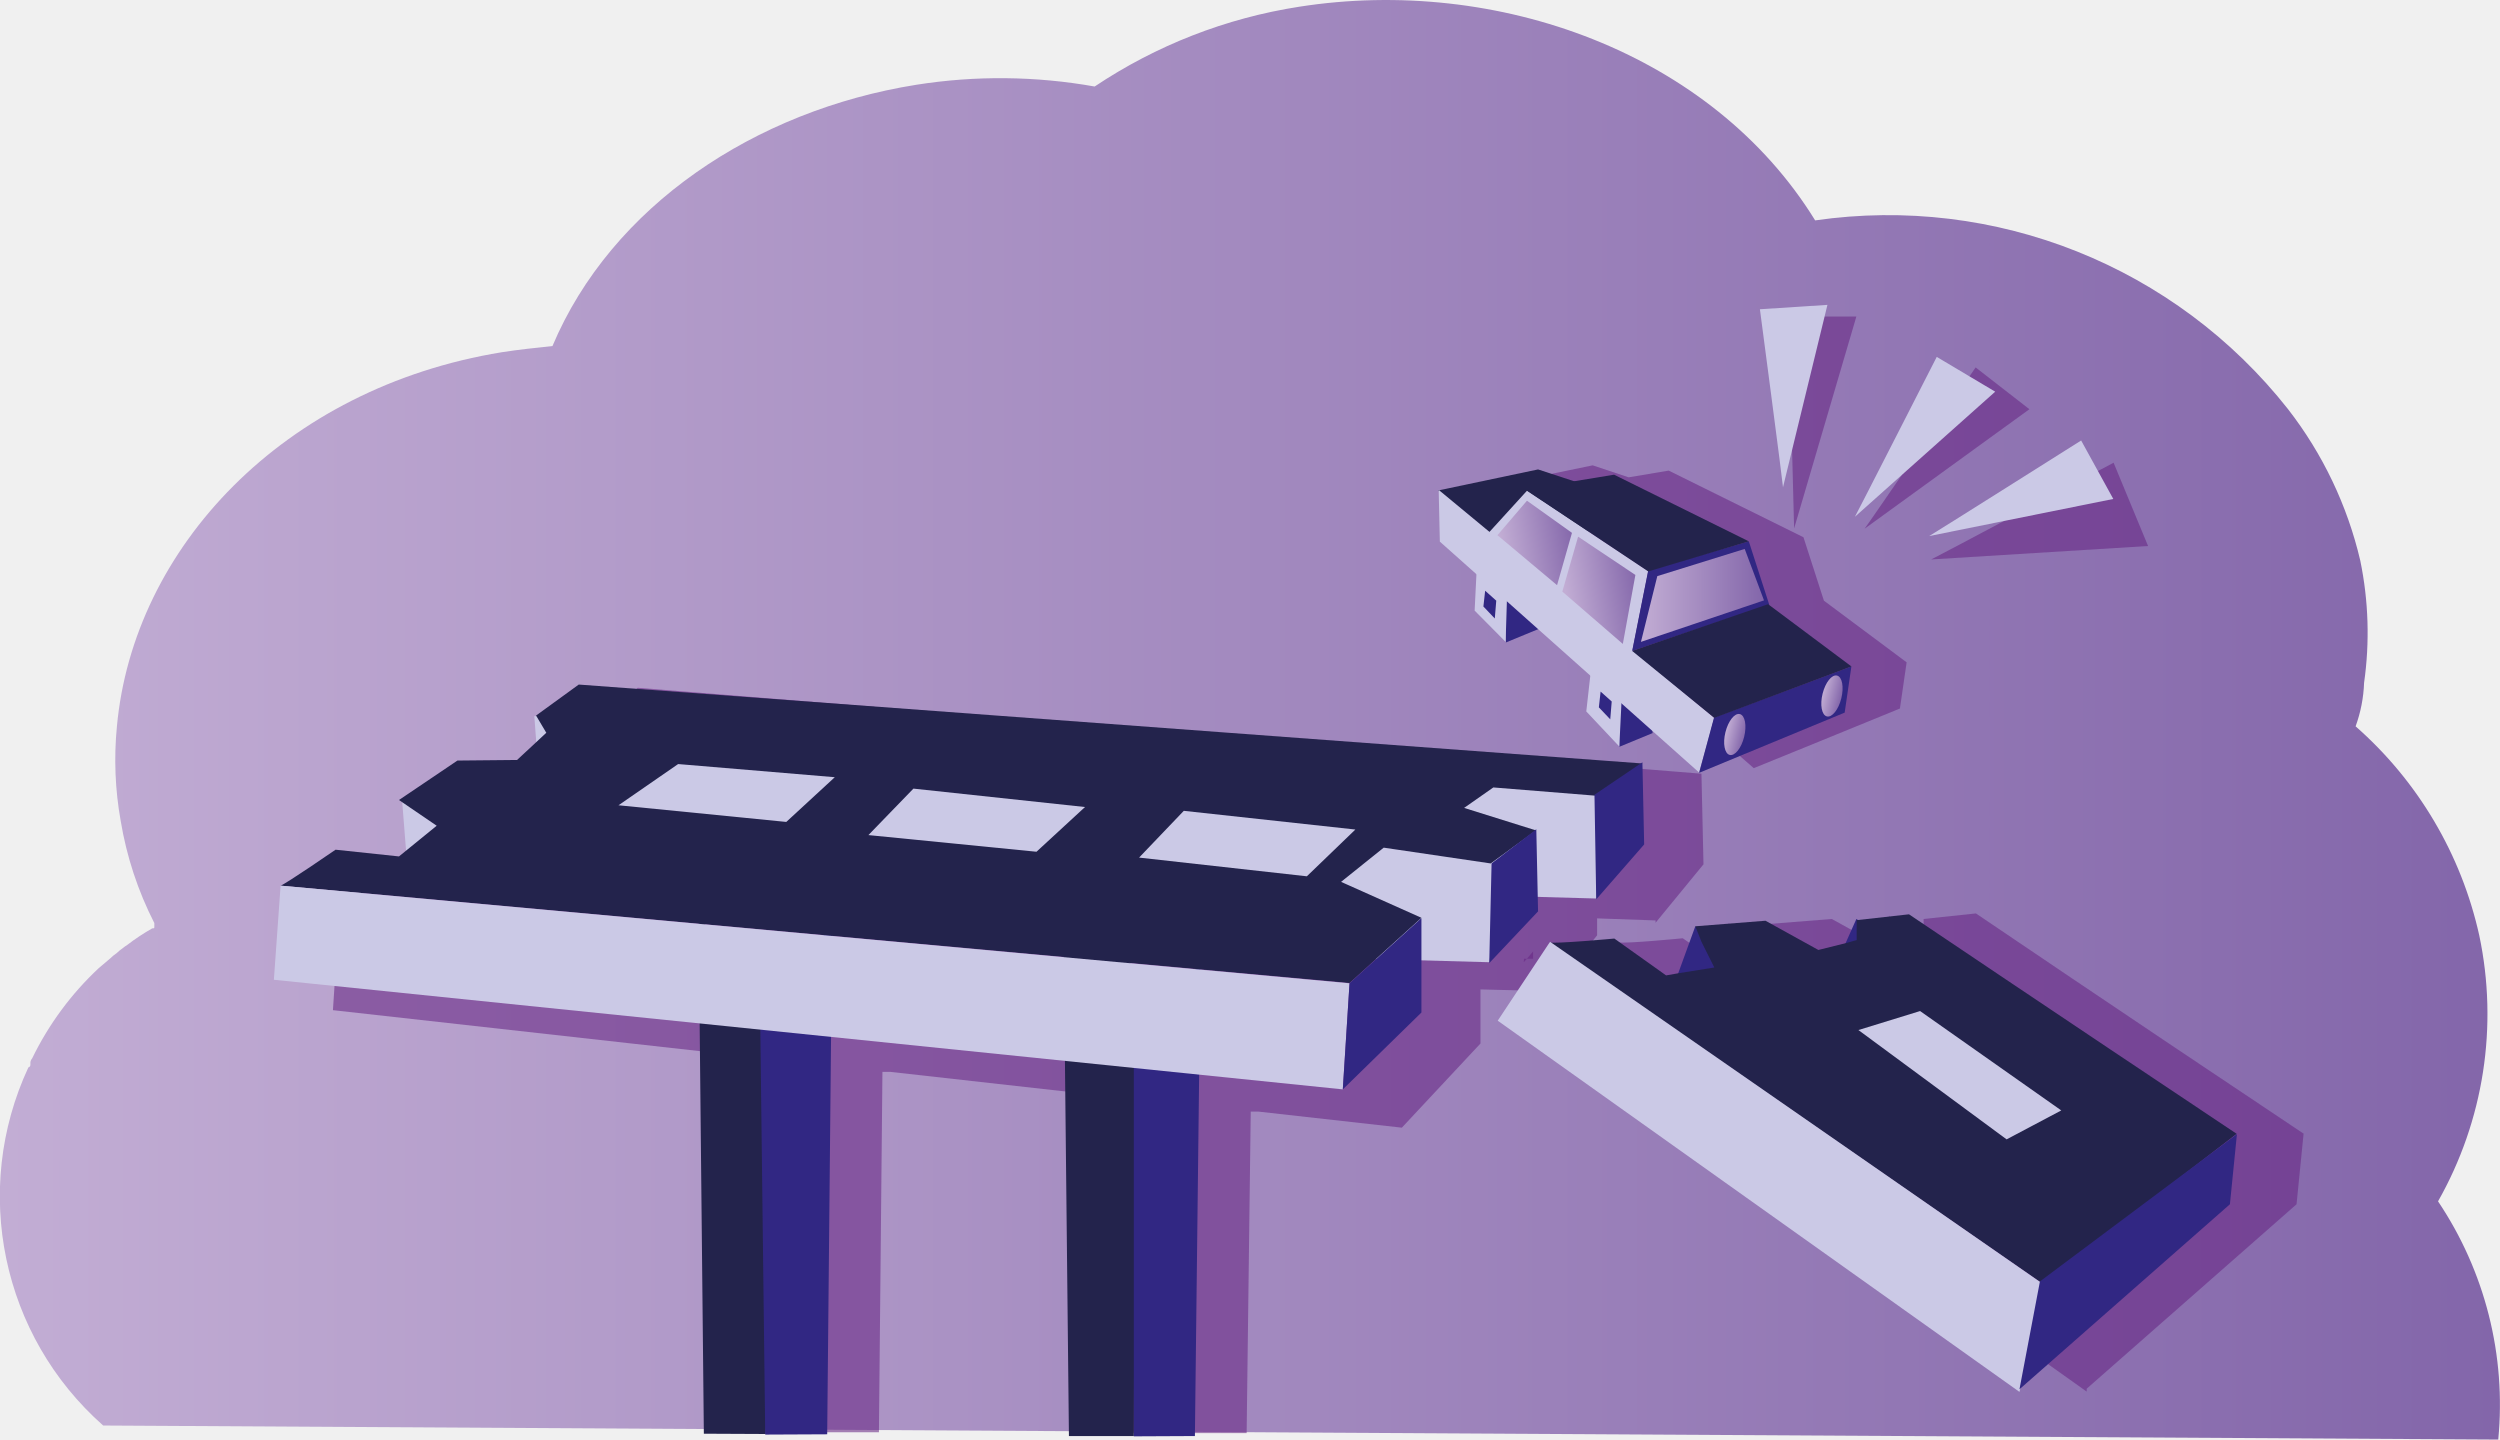
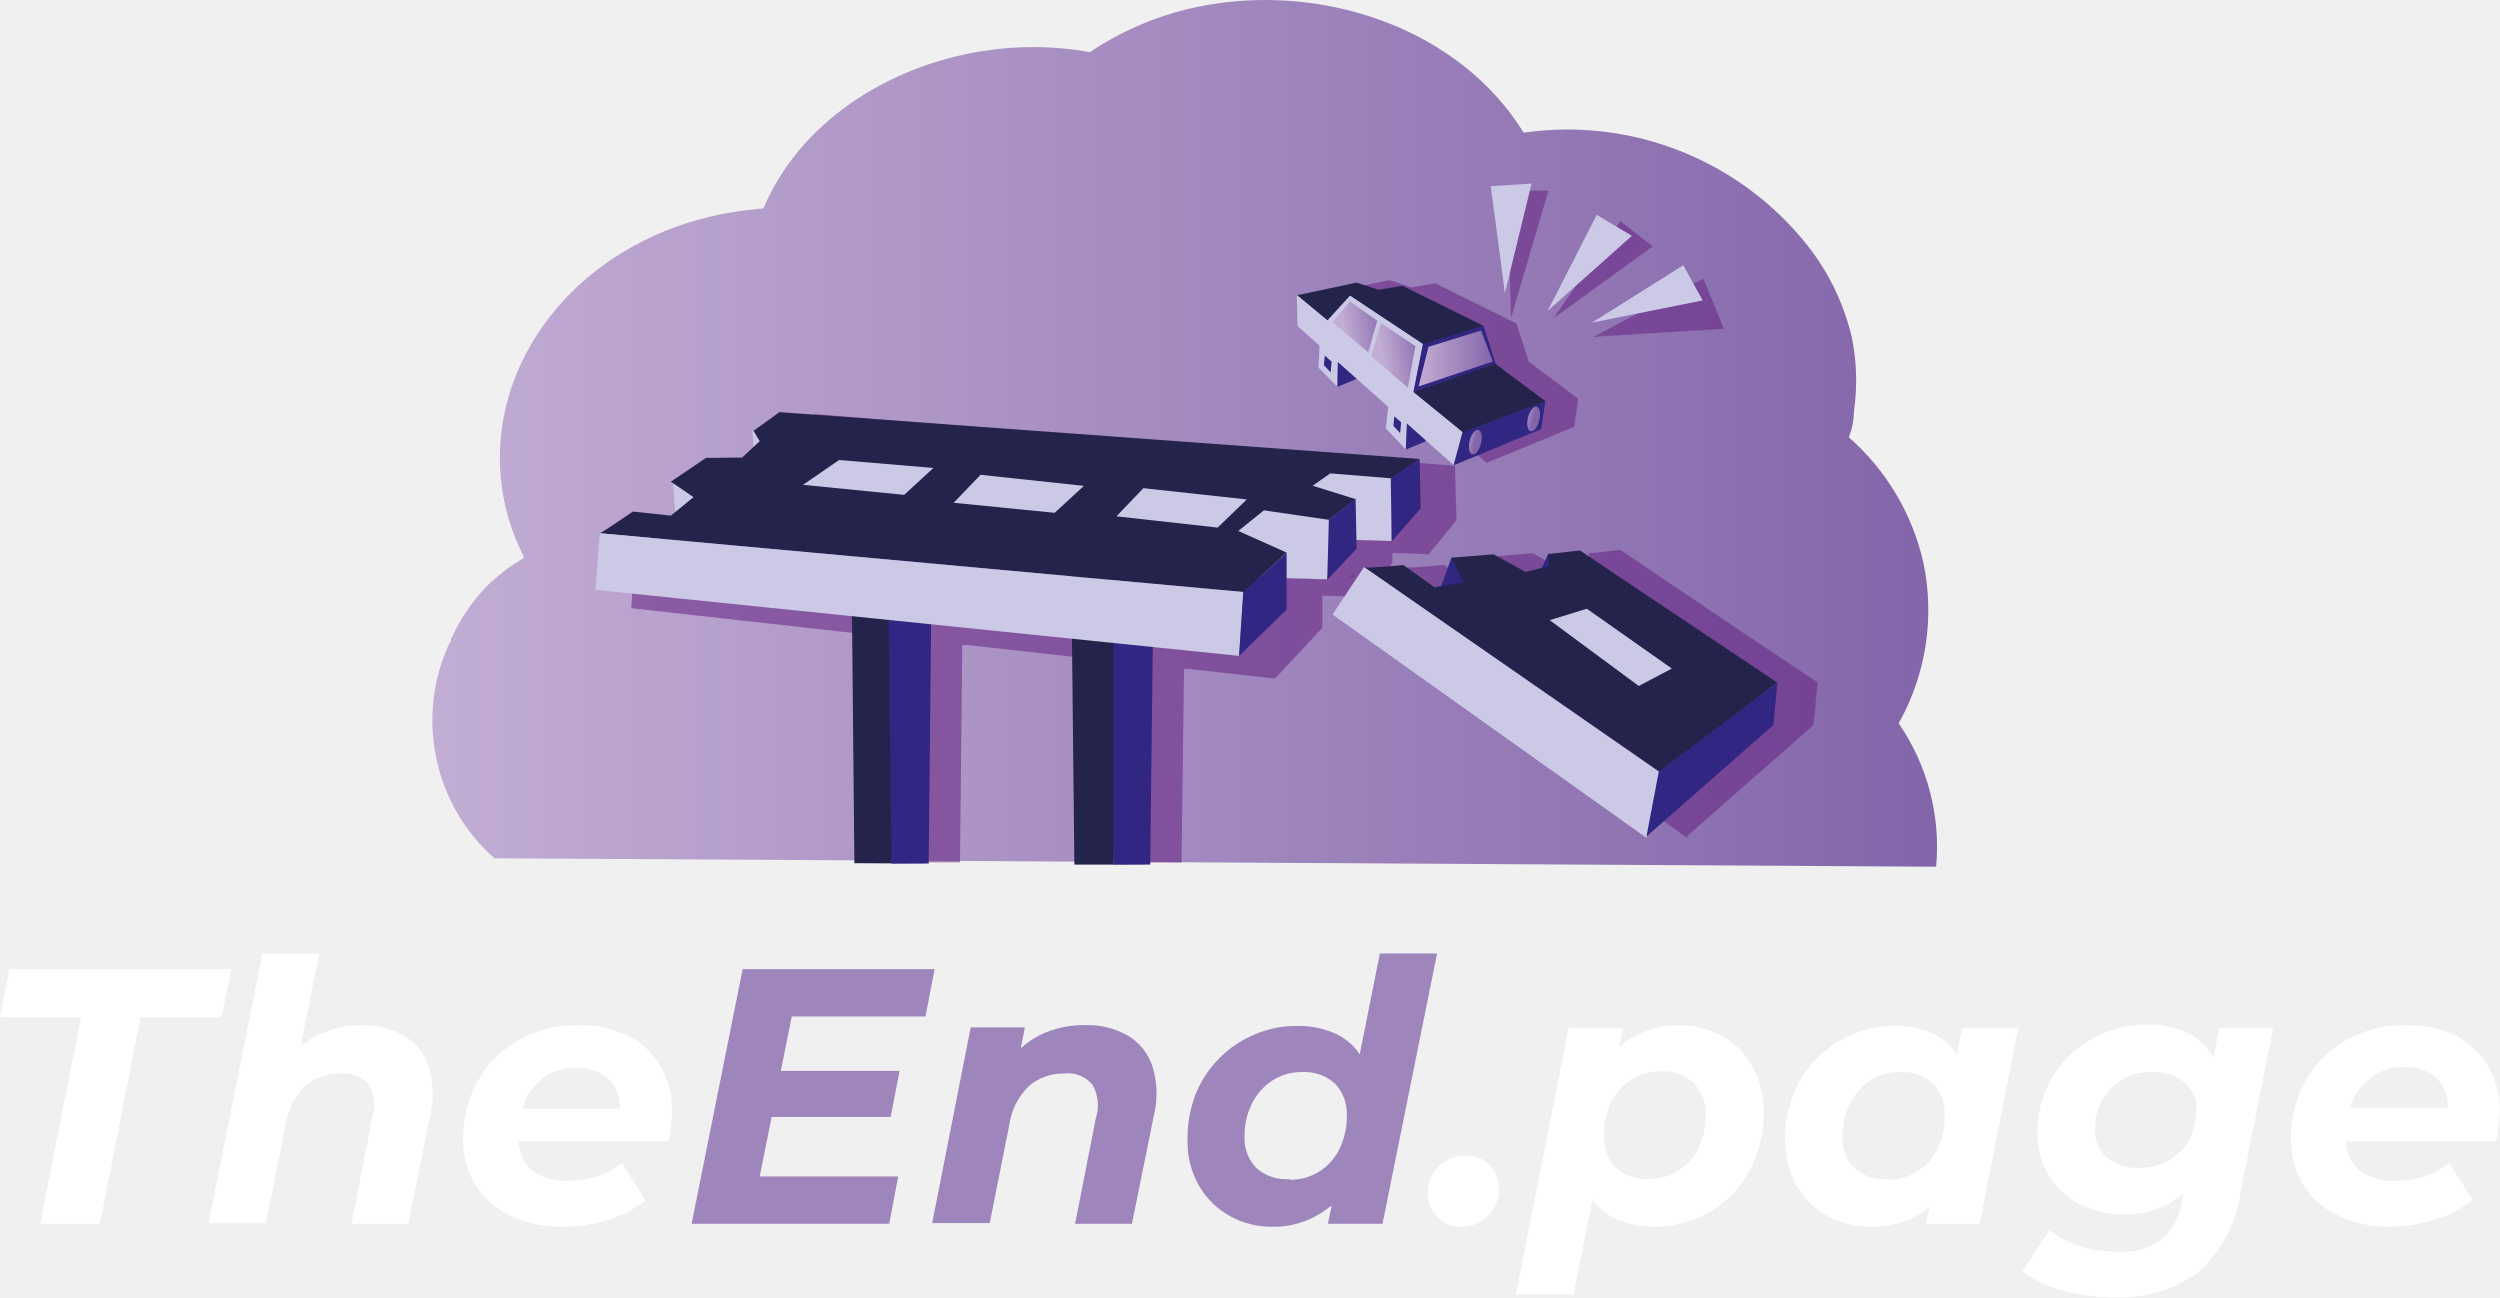
- <svg xmlns="http://www.w3.org/2000/svg" xmlns:xlink="http://www.w3.org/1999/xlink" viewBox="0 0 85.53 49.25">
+ <svg xmlns="http://www.w3.org/2000/svg" xmlns:xlink="http://www.w3.org/1999/xlink" viewBox="0 0 142.06 73.72">
  <defs>
-     <style>.cls-1{fill:#fff;stroke:#1d1d1b;stroke-miterlimit:10;stroke-width:0.5px;}.cls-2{fill:url(#Dégradé_sans_nom_7);}.cls-3{fill:url(#Dégradé_sans_nom_7-2);}.cls-4{fill:#662483;opacity:0.56;}.cls-5{fill:#be1622;}.cls-6{fill:#cbc9e6;}.cls-7{fill:#312783;}.cls-8{fill:#23234c;}.cls-9{fill:url(#Dégradé_sans_nom_7-3);}.cls-10{fill:url(#Dégradé_sans_nom_7-4);}.cls-11{fill:url(#Dégradé_sans_nom_7-5);}.cls-12{fill:url(#Dégradé_sans_nom_7-6);}.cls-13{fill:url(#Dégradé_sans_nom_7-7);}</style>
-     <linearGradient id="Dégradé_sans_nom_7" y1="24.63" x2="85.53" y2="24.63" gradientUnits="userSpaceOnUse">
+     <style>.cls-1,.cls-3{fill:#fff;}.cls-2{fill:#9e86bd;}.cls-3{stroke:#1d1d1b;stroke-miterlimit:10;stroke-width:0.5px;}.cls-4{fill:url(#Dégradé_sans_nom_7);}.cls-5{fill:url(#Dégradé_sans_nom_7-2);}.cls-6{fill:#662483;opacity:0.56;}.cls-7{fill:#be1622;}.cls-8{fill:#cbc9e6;}.cls-9{fill:#312783;}.cls-10{fill:#23234c;}.cls-11{fill:url(#Dégradé_sans_nom_7-3);}.cls-12{fill:url(#Dégradé_sans_nom_7-4);}.cls-13{fill:url(#Dégradé_sans_nom_7-5);}.cls-14{fill:url(#Dégradé_sans_nom_7-6);}.cls-15{fill:url(#Dégradé_sans_nom_7-7);}</style>
+     <linearGradient id="Dégradé_sans_nom_7" x1="25.8" y1="24.63" x2="111.33" y2="24.63" gradientUnits="userSpaceOnUse">
      <stop offset="0" stop-color="#c2add4" />
      <stop offset="1" stop-color="#8366aa" />
    </linearGradient>
-     <linearGradient id="Dégradé_sans_nom_7-2" x1="58.87" y1="25.1" x2="60.22" y2="25.1" xlink:href="#Dégradé_sans_nom_7" />
-     <linearGradient id="Dégradé_sans_nom_7-3" x1="56.14" y1="20.37" x2="60.35" y2="20.37" xlink:href="#Dégradé_sans_nom_7" />
-     <linearGradient id="Dégradé_sans_nom_7-4" x1="-4.36" y1="29.64" x2="-0.92" y2="29.64" gradientTransform="matrix(0.74, -0.12, 0.11, 0.67, 53.54, -0.01)" xlink:href="#Dégradé_sans_nom_7" />
-     <linearGradient id="Dégradé_sans_nom_7-5" x1="-6.89" y1="26.83" x2="-3.49" y2="26.83" gradientTransform="matrix(0.74, -0.12, 0.11, 0.67, 53.54, -0.01)" xlink:href="#Dégradé_sans_nom_7" />
-     <linearGradient id="Dégradé_sans_nom_7-6" x1="-3.25" y1="58.75" x2="-2.02" y2="58.75" gradientTransform="matrix(0, 0.54, -0.97, 0, 116.12, 26.55)" xlink:href="#Dégradé_sans_nom_7" />
-     <linearGradient id="Dégradé_sans_nom_7-7" x1="2.1" y1="56.6" x2="3.33" y2="56.6" gradientTransform="matrix(0, 0.54, -0.97, 0, 117.35, 22.34)" xlink:href="#Dégradé_sans_nom_7" />
+     <linearGradient id="Dégradé_sans_nom_7-2" x1="83.35" y1="25.1" x2="84.7" y2="25.1" xlink:href="#Dégradé_sans_nom_7" />
+     <linearGradient id="Dégradé_sans_nom_7-3" x1="80.61" y1="20.37" x2="84.83" y2="20.37" xlink:href="#Dégradé_sans_nom_7" />
+     <linearGradient id="Dégradé_sans_nom_7-4" x1="40.26" y1="105.24" x2="43.7" y2="105.24" gradientTransform="matrix(0.74, -0.12, 0.11, 0.67, 37.14, -45.58)" xlink:href="#Dégradé_sans_nom_7" />
+     <linearGradient id="Dégradé_sans_nom_7-5" x1="37.73" y1="102.42" x2="41.13" y2="102.42" gradientTransform="matrix(0.74, -0.12, 0.11, 0.67, 37.14, -45.58)" xlink:href="#Dégradé_sans_nom_7" />
+     <linearGradient id="Dégradé_sans_nom_7-6" x1="167.18" y1="28.21" x2="168.41" y2="28.21" gradientTransform="matrix(0, 0.54, -0.97, 0, 112.4, -65.83)" xlink:href="#Dégradé_sans_nom_7" />
+     <linearGradient id="Dégradé_sans_nom_7-7" x1="172.53" y1="26.06" x2="173.76" y2="26.06" gradientTransform="matrix(0, 0.54, -0.97, 0, 113.64, -70.04)" xlink:href="#Dégradé_sans_nom_7" />
  </defs>
  <g id="Calque_2" data-name="Calque 2">
+     <g id="Calque_1-2" data-name="Calque 1">
+       <path class="cls-1" d="M3.6,69.54,5.93,57.8H1.32l.54-2.73H14.47l-.56,2.73H9.3L7,69.54Z" transform="translate(-1.32)" />
+       <path class="cls-1" d="M21.87,58.25a4.68,4.68,0,0,1,2.39.59,3.15,3.15,0,0,1,1.41,1.73,5.21,5.21,0,0,1,.09,2.81l-1.24,6.16H21.29l1.18-6a2.37,2.37,0,0,0-.18-1.88A1.78,1.78,0,0,0,20.67,61a3,3,0,0,0-2,.71,3.81,3.81,0,0,0-1.12,2.17l-1.12,5.62H13.17L16.23,54.2h3.22L18,61.54l-.65-.91a5.12,5.12,0,0,1,2-1.8A5.79,5.79,0,0,1,21.87,58.25Z" transform="translate(-1.32)" />
+       <path class="cls-1" d="M33.34,69.71a6.68,6.68,0,0,1-3-.63,4.68,4.68,0,0,1-2-1.73,4.83,4.83,0,0,1-.7-2.63,6.49,6.49,0,0,1,.84-3.31,6.1,6.1,0,0,1,2.31-2.31,6.78,6.78,0,0,1,3.4-.85,6.17,6.17,0,0,1,2.82.61,4.42,4.42,0,0,1,1.84,1.71,4.9,4.9,0,0,1,.66,2.58,6.38,6.38,0,0,1-.07.87c0,.29-.09.57-.14.83h-9.2L30.47,63h7.34l-1.34.57a2.57,2.57,0,0,0-.1-1.56,2,2,0,0,0-.87-1,2.88,2.88,0,0,0-1.43-.34,3.07,3.07,0,0,0-1.79.51,3.22,3.22,0,0,0-1.12,1.39,5.21,5.21,0,0,0-.38,2,2.41,2.41,0,0,0,.71,1.89,3.24,3.24,0,0,0,2.18.63,5,5,0,0,0,1.64-.27,4,4,0,0,0,1.34-.74L38,68.22a6.5,6.5,0,0,1-2.19,1.12A8.59,8.59,0,0,1,33.34,69.71Z" transform="translate(-1.32)" />
+       <path class="cls-2" d="M44.49,66.85h7.87l-.51,2.69H40.62l2.9-14.47H54.43l-.52,2.69h-7.6Zm.95-6h7l-.51,2.62h-7Z" transform="translate(-1.32)" />
+       <path class="cls-2" d="M63,58.25a4.67,4.67,0,0,1,2.4.59,3.18,3.18,0,0,1,1.4,1.73,5.21,5.21,0,0,1,.09,2.81l-1.25,6.16H62.41l1.18-6a2.37,2.37,0,0,0-.18-1.88A1.78,1.78,0,0,0,61.79,61a3,3,0,0,0-2,.71,3.8,3.8,0,0,0-1.11,2.17l-1.12,5.62H54.29l2.19-11.12h3.08l-.62,3.14-.48-.93a5.05,5.05,0,0,1,2-1.8A5.76,5.76,0,0,1,63,58.25Z" transform="translate(-1.32)" />
+       <path class="cls-2" d="M73.59,69.71a4.91,4.91,0,0,1-2.35-.59,4.61,4.61,0,0,1-1.77-1.71,5,5,0,0,1-.67-2.67,7,7,0,0,1,.47-2.6,6.2,6.2,0,0,1,1.33-2,6,6,0,0,1,2-1.35,5.82,5.82,0,0,1,2.4-.49,5.06,5.06,0,0,1,2.26.46,3.29,3.29,0,0,1,1.47,1.39,4.83,4.83,0,0,1,.53,2.37,10.2,10.2,0,0,1-.37,2.83,6.89,6.89,0,0,1-1.09,2.3A5.34,5.34,0,0,1,76,69.15,5,5,0,0,1,73.59,69.71Zm1-2.67a3.07,3.07,0,0,0,1.68-.46,3.13,3.13,0,0,0,1.16-1.28,4.18,4.18,0,0,0,.42-1.92,2.46,2.46,0,0,0-.66-1.79,2.51,2.51,0,0,0-1.88-.67,3,3,0,0,0-1.66.46,3.32,3.32,0,0,0-1.17,1.29,4,4,0,0,0-.44,1.91,2.4,2.4,0,0,0,.68,1.8A2.54,2.54,0,0,0,74.61,67Zm2.19,2.5.45-2.21L78,64l.43-3.31,1.3-6.51h3.25L79.88,69.54Z" transform="translate(-1.32)" />
+       <path class="cls-1" d="M84.32,69.71A1.87,1.87,0,0,1,83,69.18a1.79,1.79,0,0,1-.54-1.34,2.08,2.08,0,0,1,.63-1.57,2.13,2.13,0,0,1,1.52-.6,1.83,1.83,0,0,1,1.35.53,1.8,1.8,0,0,1,.53,1.36,2.09,2.09,0,0,1-.3,1.12,2.15,2.15,0,0,1-.77.76A2.12,2.12,0,0,1,84.32,69.71Z" transform="translate(-1.32)" />
+       <path class="cls-1" d="M87.46,73.55l3-15.13h3.08l-.45,2.21-.71,3.31L92,67.25l-1.26,6.3Zm7.92-3.84A5.08,5.08,0,0,1,93,69.19a3.29,3.29,0,0,1-1.5-1.6,5.6,5.6,0,0,1-.35-2.8A9.37,9.37,0,0,1,92,61.32a5.51,5.51,0,0,1,1.9-2.26,5.25,5.25,0,0,1,5.22-.22,4.45,4.45,0,0,1,1.76,1.71,5.12,5.12,0,0,1,.66,2.66,7.07,7.07,0,0,1-.47,2.6,6.38,6.38,0,0,1-1.32,2.06,6,6,0,0,1-2,1.35A6.07,6.07,0,0,1,95.38,69.71ZM95,67a3,3,0,0,0,1.66-.46,3.13,3.13,0,0,0,1.16-1.28,4.18,4.18,0,0,0,.43-1.92,2.43,2.43,0,0,0-.68-1.79,2.5,2.5,0,0,0-1.87-.67,3.09,3.09,0,0,0-1.67.46,3.16,3.16,0,0,0-1.16,1.29,4.23,4.23,0,0,0-.41,1.91,2.43,2.43,0,0,0,.66,1.8A2.55,2.55,0,0,0,95,67Z" transform="translate(-1.32)" />
+       <path class="cls-1" d="M107.56,69.71a5,5,0,0,1-2.36-.59,4.61,4.61,0,0,1-1.77-1.71,5.14,5.14,0,0,1-.67-2.67,6.8,6.8,0,0,1,.48-2.6,6.18,6.18,0,0,1,1.32-2,6.07,6.07,0,0,1,2-1.35,5.81,5.81,0,0,1,2.39-.49,4.94,4.94,0,0,1,2.37.52,3.3,3.3,0,0,1,1.48,1.6,5.82,5.82,0,0,1,.37,2.8,9.12,9.12,0,0,1-.83,3.45,5.64,5.64,0,0,1-1.89,2.28A5,5,0,0,1,107.56,69.71Zm1-2.67a3.07,3.07,0,0,0,2.84-1.74,4.06,4.06,0,0,0,.43-1.92,2.46,2.46,0,0,0-.66-1.79,2.52,2.52,0,0,0-1.89-.67,3,3,0,0,0-1.66.46,3.32,3.32,0,0,0-1.17,1.29,4,4,0,0,0-.43,1.91,2.4,2.4,0,0,0,.67,1.8A2.56,2.56,0,0,0,108.57,67Zm2.21,2.5.44-2.21.72-3.31.44-3.31.45-2.29H116l-2.19,11.12Z" transform="translate(-1.32)" />
+       <path class="cls-1" d="M121.57,73.72a11,11,0,0,1-3-.38,6.87,6.87,0,0,1-2.33-1.09l1.53-2.34a5.32,5.32,0,0,0,1.7.88,6.88,6.88,0,0,0,2.19.34,3.75,3.75,0,0,0,2.53-.73,3.8,3.8,0,0,0,1.13-2.16l.39-2,.74-2.6.5-2.83.48-2.38h3.06l-1.84,9.26a7.49,7.49,0,0,1-2.44,4.62A7.37,7.37,0,0,1,121.57,73.72ZM122,69a5.3,5.3,0,0,1-2.46-.56,4.3,4.3,0,0,1-1.78-1.6,4.58,4.58,0,0,1-.66-2.51,6,6,0,0,1,.46-2.37A6.28,6.28,0,0,1,118.9,60a6,6,0,0,1,2-1.31,6.43,6.43,0,0,1,2.47-.47,5.14,5.14,0,0,1,2.21.46,3.18,3.18,0,0,1,1.54,1.47,4.85,4.85,0,0,1,.41,2.72,8.61,8.61,0,0,1-.81,3.21,5.28,5.28,0,0,1-1.85,2.13A5,5,0,0,1,122,69Zm.87-2.64a3.33,3.33,0,0,0,1.68-.42,3,3,0,0,0,1.16-1.15,3.43,3.43,0,0,0,.42-1.7,2,2,0,0,0-.67-1.58,2.72,2.72,0,0,0-1.85-.59,3.32,3.32,0,0,0-1.68.41,3.07,3.07,0,0,0-1.14,1.15,3.33,3.33,0,0,0-.42,1.68,2,2,0,0,0,.67,1.61A2.68,2.68,0,0,0,122.9,66.36Z" transform="translate(-1.32)" />
+       <path class="cls-1" d="M137.2,69.71a6.68,6.68,0,0,1-3-.63,4.68,4.68,0,0,1-2-1.73,4.83,4.83,0,0,1-.7-2.63,6.59,6.59,0,0,1,.83-3.31,6.13,6.13,0,0,1,2.32-2.31,6.78,6.78,0,0,1,3.4-.85,6.17,6.17,0,0,1,2.82.61,4.48,4.48,0,0,1,1.84,1.71,4.9,4.9,0,0,1,.65,2.58,6.36,6.36,0,0,1-.06.87c0,.29-.09.57-.14.83H134l.35-1.88h7.34l-1.35.57a2.5,2.5,0,0,0-.09-1.56,2.05,2.05,0,0,0-.87-1,2.88,2.88,0,0,0-1.43-.34,3,3,0,0,0-1.79.51A3.22,3.22,0,0,0,135,62.57a5.21,5.21,0,0,0-.38,2,2.41,2.41,0,0,0,.71,1.89,3.22,3.22,0,0,0,2.18.63,5,5,0,0,0,1.64-.27,4,4,0,0,0,1.34-.74l1.34,2.11a6.36,6.36,0,0,1-2.18,1.12A8.59,8.59,0,0,1,137.2,69.71Z" transform="translate(-1.32)" />
+     </g>
    <g id="Calque_2-2" data-name="Calque 2">
-       <polygon class="cls-1" points="67.94 18.43 71.54 16.53 72.19 17.96 67.94 18.43" />
-       <polygon class="cls-1" points="61.55 15.27 61.17 11.21 62.74 11.16 61.55 15.27" />
-       <polygon class="cls-1" points="64.76 16.5 66.79 12.96 68.1 13.83 64.76 16.5" />
-       <path class="cls-2" d="M83.41,41.1A13,13,0,0,0,84.82,32a13.37,13.37,0,0,0-4.23-7.15,4.87,4.87,0,0,0,.29-1.49,12.19,12.19,0,0,0-.13-4.18A13.45,13.45,0,0,0,78.28,14,17.42,17.42,0,0,0,62.1,7.54C58.57,1.81,51.22-.83,44.45.23a17.37,17.37,0,0,0-7,2.73,18.39,18.39,0,0,0-6.1-.06c-5.52.88-10.43,4.15-12.45,8.94-.58.06-1.15.12-1.73.21C9.69,13.27,4.56,18.75,4,24.85a11.79,11.79,0,0,0,.13,3.24,12,12,0,0,0,1.15,3.49s0,0,0,.06,0,0,0,.06,0,.06-.07.06a7.54,7.54,0,0,0-.86.57c-.1.06-.17.13-.26.19l-.1.09a1.42,1.42,0,0,0-.22.18l-.39.33a10.49,10.49,0,0,0-2.28,3.09.25.25,0,0,0-.06.13s0,0,0,.06,0,.09-.07.12A10.46,10.46,0,0,0,3.53,48.77l81.94.48A12.47,12.47,0,0,0,83.41,41.1ZM36.43,33h-.17v0h.17Z" />
-       <ellipse class="cls-3" cx="59.55" cy="25.1" rx="0.67" ry="0.75" />
+       <polygon class="cls-3" points="92.41 18.43 96.02 16.53 96.66 17.96 92.41 18.43" />
+       <polygon class="cls-3" points="86.03 15.27 85.64 11.21 87.21 11.16 86.03 15.27" />
+       <polygon class="cls-3" points="89.23 16.5 91.27 12.96 92.57 13.83 89.23 16.5" />
+       <path class="cls-4" d="M109.21,41.1A13.11,13.11,0,0,0,110.62,32a13.39,13.39,0,0,0-4.24-7.15,4.34,4.34,0,0,0,.29-1.49,12.19,12.19,0,0,0-.12-4.18A13.33,13.33,0,0,0,104.07,14,17.4,17.4,0,0,0,87.9,7.54C84.37,1.81,77-.83,70.25.23a17.37,17.37,0,0,0-7,2.73,18.39,18.39,0,0,0-6.1-.06c-5.52.88-10.43,4.15-12.45,8.94-.58.06-1.16.12-1.73.21-7.48,1.22-12.62,6.7-13.19,12.8a12.19,12.19,0,0,0,.12,3.24,12.35,12.35,0,0,0,1.16,3.49s0,0,0,.06,0,0,0,.06,0,.06-.06.06a8.69,8.69,0,0,0-.87.57l-.25.19-.1.09a1.06,1.06,0,0,0-.22.18l-.39.33A10.49,10.49,0,0,0,27,36.21a.25.25,0,0,0-.06.13s0,0,0,.06,0,.09-.07.12a10.46,10.46,0,0,0,2.54,12.25l81.93.48A12.4,12.4,0,0,0,109.21,41.1ZM62.22,33h-.16v0h.16Z" transform="translate(-1.32)" />
+       <ellipse class="cls-5" cx="84.02" cy="25.1" rx="0.67" ry="0.75" />
    </g>
    <g id="Calque_6" data-name="Calque 6">
-       <polygon class="cls-4" points="52.45 32.55 52.45 32.8 52.24 32.8 52.45 32.55" />
-       <path class="cls-4" d="M58.21,26.47,21.82,23.53l-1.46,1.15,0,.07.31.57-.35.35-.65.67-2.05.06-2,1.47.11.09,1.18.87-1.05.92-.24.22-2.17-.25S11.8,31,11.62,31.06l-.23,3.5,14.33,1.6L25.85,49h4.22l.12-12.33.26,0,7.77.87.12,11.49h4.31l.14-11,.26,0,4.91.55,2.69-2.88V33.85l2.36.06h.1l.21-.26L54.64,32v-.58l2,.07V30.24l0,1.33,1.64-2ZM25.92,32.33l.21.18-.21,0Zm4.57.6-.29,0,.29-.45Zm7.7,1.18h.16v0h-.16Zm10.06-2.86.1-.1.22.11ZM53.35,30l-.12.11V30l.09-.07h0Z" />
-       <polygon class="cls-4" points="59.84 32.98 58.65 33.16 58.56 33.19 59.15 31.57 59.4 32.09 59.84 32.98" />
-       <polygon class="cls-4" points="64.69 32.01 64.38 32.09 64.31 32.1 64.66 31.32 64.69 32.01" />
-       <polygon class="cls-4" points="71.12 43.85 71.12 43.87 70.93 43.73 70.94 43.73 71.12 43.85" />
-       <path class="cls-5" d="M9.31,9.64h0Z" />
-       <polygon class="cls-4" points="71.12 43.85 71.12 43.87 70.93 43.73 70.94 43.73 71.12 43.85" />
-       <path class="cls-4" d="M78.82,38.79C72.7,34.71,67.6,31.25,67.6,31.25l-1.79.19,0,.69-.31.08-.07,0-.95.23-1.81-1-2.4.19.25.52.44.89-1.19.19-.09,0-.37.06L57.57,32.1s-1.93.19-2.21.14l0,0-1.79,2.7L71.39,47.61l0-.1,7.18-6.31.24-2.41ZM71,43.87l-.19-.13h0l.18.13Z" />
-       <polygon class="cls-4" points="71.12 43.85 71.12 43.87 70.93 43.73 70.94 43.73 71.12 43.85" />
-       <polygon class="cls-4" points="52.24 32.8 52.13 32.92 52.14 32.8 52.24 32.8" />
-       <path class="cls-4" d="M62.4,20.55l-.7-2.17L57.09,16.1l-1.37.23-1.23-.41-3.39.7h0v0l0,1.74,1.25,1.11-.06,1.25,1.06,1.07v0l1.1-.45L56.28,23l-.14,1.23,1.13,1.2h0l1.14-.47v-.07L60,26.28h0l1.45-.59.37-.15L65,24.24l.23-1.58Zm-4.68,1.58h0Zm2.66,1.81a7.56,7.56,0,0,0,1.26,1.42c.08.13.1-1.87.24-1.82C61.84,23.57,60.43,24,60.38,23.94Z" />
-       <polygon class="cls-6" points="47.46 28.78 42.95 32.7 50.96 32.92 51.33 29.3 47.46 28.78" />
-       <polygon class="cls-6" points="13.76 27.43 13.94 29.71 22.29 29.95 18.86 27.49 13.76 27.43" />
-       <polygon class="cls-6" points="18.28 24.5 18.45 26.78 26.81 27.02 23.38 24.56 18.28 24.5" />
-       <polygon class="cls-6" points="50.77 26.58 46.26 30.51 54.62 30.74 54.64 27.11 50.77 26.58" />
-       <polygon class="cls-7" points="41.07 32.94 40.88 49.13 38.79 49.14 38.61 36.1 41.07 32.94" />
-       <polygon class="cls-8" points="38.79 33.05 38.79 49.13 36.57 49.13 36.38 31.3 38.79 33.05" />
-       <polygon class="cls-7" points="52.47 19.74 52.66 21.51 51.52 21.98 51.46 19.49 52.47 19.74" />
-       <polygon class="cls-6" points="51.57 20.04 51.51 21.96 50.45 20.89 50.53 19.28 51.57 20.04" />
-       <polygon class="cls-7" points="56.35 23.31 56.54 25.08 55.4 25.55 55.34 23.06 56.35 23.31" />
-       <polygon class="cls-6" points="55.5 23.5 55.4 25.54 54.27 24.34 54.45 22.74 55.5 23.5" />
-       <polygon class="cls-8" points="26.3 33.23 26.2 49.06 24.08 49.05 23.9 31.47 26.3 33.23" />
-       <polygon class="cls-7" points="28.47 31.59 28.3 49.07 26.18 49.08 26.01 35.04 28.47 31.59" />
-       <path class="cls-8" d="M9.6,30.3c.18-.06,1.88-1.23,1.88-1.23l2.17.23,1.29-1.05-1.29-.88,2-1.35L17.69,26l1-.93-.35-.59,1.46-1.06,36.39,2.7-1.63,1.1-3.47-.28-1,.7,2.46.77L51,29.54,47.34,29l-1.46,1.17,2.75,1.23-2.46,2.23Z" />
-       <polygon class="cls-6" points="9.6 30.3 9.37 33.52 45.94 37.27 46.17 33.64 9.6 30.3" />
-       <polygon class="cls-7" points="58 31.69 57.09 34.19 64.24 38.51 62.47 34.68 58 31.69" />
-       <polygon class="cls-7" points="63.51 31.44 62.45 33.82 69.6 38.14 67.83 34.31 63.51 31.44" />
-       <path class="cls-8" d="M76.52,38.79l-6.48,5L70,44,53,32.24c.17.06,2.23-.13,2.23-.13L57,33.37l.46-.08,1.19-.19-.44-.88L58,31.69l2.4-.19,1.81,1,1-.25.31-.09,0-.68,1.79-.2S70.4,34.71,76.52,38.79Z" />
-       <path class="cls-5" d="M81.44,40.41h0Z" />
-       <polygon class="cls-8" points="56.55 17.35 51.86 19.11 49.2 16.78 52.62 16.06 56.55 17.35" />
-       <polygon class="cls-6" points="69.97 43.98 69.09 47.62 51.24 34.92 53.03 32.22 69.97 43.98" />
-       <polygon class="cls-6" points="56.39 19.54 55.81 22.44 50.91 18.25 52.24 16.79 56.39 19.54" />
-       <polygon class="cls-6" points="58.65 24.56 58.13 26.43 49.26 18.53 49.22 16.76 58.65 24.56" />
-       <polygon class="cls-7" points="48.63 31.41 48.63 34.64 45.94 37.27 46.17 33.64 48.63 31.41" />
-       <polygon class="cls-7" points="76.53 38.8 76.29 41.2 69.09 47.53 69.79 43.84 76.53 38.8" />
-       <polygon class="cls-7" points="52.56 28.37 52.62 31.18 50.95 32.95 51.03 29.54 52.56 28.37" />
-       <polygon class="cls-7" points="56.19 26.08 56.25 28.89 54.61 30.77 54.55 27.19 56.19 26.08" />
-       <polygon class="cls-7" points="63.11 24.38 58.13 26.44 58.64 24.55 63.34 22.8 63.11 24.38" />
-       <polygon class="cls-7" points="60.53 20.69 55.84 22.27 56.39 19.51 59.83 18.52 60.53 20.69" />
-       <polygon class="cls-9" points="60.35 20.54 56.14 21.96 56.7 19.71 59.69 18.78 60.35 20.54" />
-       <polygon class="cls-10" points="55.52 22.03 53.45 20.24 53.99 18.36 55.95 19.67 55.52 22.03" />
-       <polygon class="cls-11" points="53.27 20.02 51.23 18.31 52.24 17.13 53.78 18.23 53.27 20.02" />
-       <polygon class="cls-8" points="63.34 22.8 58.65 24.56 55.84 22.27 60.49 20.67 63.34 22.8" />
-       <path class="cls-4" d="M61.38,18.08c0-.14-.19-7.25-.19-7.25l2.32,0Z" />
-       <polygon class="cls-8" points="59.83 18.52 56.39 19.55 52.18 16.74 55.22 16.24 59.83 18.52" />
-       <path class="cls-6" d="M61,16.67c0-.11-.79-6.09-.79-6.09l2.31-.15Z" />
-       <path class="cls-4" d="M66.07,19.14c.12-.05,6.24-3.31,6.24-3.31l1.18,2.85Z" />
-       <path class="cls-4" d="M63.79,18.09c.08-.09,3.8-5.52,3.8-5.52L69.43,14Z" />
-       <path class="cls-6" d="M63.46,17.68c.06-.1,2.8-5.47,2.8-5.47l2,1.19Z" />
-       <path class="cls-6" d="M66,18.34c.1-.05,5.2-3.27,5.2-3.27l1.1,2Z" />
-       <ellipse class="cls-12" cx="59.35" cy="25.12" rx="0.72" ry="0.33" transform="translate(20.7 76.7) rotate(-76.09)" />
-       <ellipse class="cls-13" cx="62.66" cy="23.81" rx="0.72" ry="0.33" transform="translate(24.5 78.91) rotate(-76.09)" />
-       <polygon class="cls-6" points="26.9 28.12 21.16 27.55 23.2 26.14 28.56 26.59 26.9 28.12" />
-       <polygon class="cls-6" points="35.46 29.14 29.71 28.57 31.25 26.98 37.12 27.61 35.46 29.14" />
-       <polygon class="cls-6" points="44.71 29.98 38.97 29.34 40.5 27.74 46.37 28.38 44.71 29.98" />
-       <polygon class="cls-6" points="68.65 38.98 63.58 35.24 65.69 34.59 70.52 37.99 68.65 38.98" />
-       <polygon class="cls-7" points="55.09 24.61 54.7 24.2 54.76 23.66 55.14 24 55.09 24.61" />
-       <polygon class="cls-7" points="51.14 21.16 50.75 20.75 50.81 20.21 51.19 20.55 51.14 21.16" />
+       <polygon class="cls-6" points="76.92 32.55 76.92 32.8 76.71 32.8 76.92 32.55" />
+       <path class="cls-6" d="M84,26.47,47.62,23.53l-1.46,1.15,0,.07.31.57-.35.35-.65.67-2,.06-2,1.47.11.09,1.18.87-1,.92-.24.22-2.17-.25S37.6,31,37.42,31.06l-.23,3.5,14.33,1.6L51.65,49h4.22L56,36.65l.26,0,7.77.87.12,11.49h4.31l.14-11,.26,0,4.91.55,2.69-2.88V33.85l2.36.06h.1l.21-.26L80.44,32v-.58l2,.07V30.24l0,1.33,1.64-2ZM51.72,32.33l.21.18-.21,0Zm4.57.6-.29,0,.29-.45ZM64,34.11h.16v0H64Zm10.06-2.86.1-.1.22.11ZM79.15,30l-.12.11V30l.09-.07h0Z" transform="translate(-1.32)" />
+       <polygon class="cls-6" points="84.31 32.98 83.12 33.16 83.03 33.19 83.62 31.57 83.87 32.09 84.31 32.98" />
+       <polygon class="cls-6" points="89.16 32.01 88.85 32.09 88.78 32.1 89.13 31.32 89.16 32.01" />
+       <polygon class="cls-6" points="95.59 43.85 95.59 43.87 95.4 43.73 95.41 43.73 95.59 43.85" />
+       <path class="cls-7" d="M35.11,9.64h0Z" transform="translate(-1.32)" />
+       <polygon class="cls-6" points="95.59 43.85 95.59 43.87 95.4 43.73 95.41 43.73 95.59 43.85" />
+       <path class="cls-6" d="M104.62,38.79C98.5,34.71,93.4,31.25,93.4,31.25l-1.79.19,0,.69-.31.08-.07,0-1,.23-1.81-1-2.4.19.25.52.44.89-1.19.19-.09,0-.37.06L83.37,32.1s-1.93.19-2.21.14l0,0-1.79,2.7L97.19,47.61l0-.1,7.18-6.31.24-2.41Zm-7.83,5.08-.19-.13h0l.18.13Z" transform="translate(-1.32)" />
+       <polygon class="cls-6" points="95.59 43.85 95.59 43.87 95.4 43.73 95.41 43.73 95.59 43.85" />
+       <polygon class="cls-6" points="76.71 32.8 76.6 32.92 76.61 32.8 76.71 32.8" />
+       <path class="cls-6" d="M88.19,20.55l-.7-2.17L82.88,16.1l-1.37.23-1.23-.41-3.39.7h0v0l0,1.74,1.25,1.11-.06,1.25,1.06,1.07v0l1.1-.45L82.07,23l-.14,1.23,1.13,1.2h0l1.14-.47v-.07l1.59,1.41h0l1.45-.59.37-.15,3.16-1.31L91,22.66Zm-4.68,1.58h0Zm2.67,1.81a7.56,7.56,0,0,0,1.26,1.42c.08.13.1-1.87.24-1.82C87.64,23.57,86.23,24,86.18,23.94Z" transform="translate(-1.32)" />
+       <polygon class="cls-8" points="71.94 28.78 67.42 32.7 75.43 32.92 75.8 29.3 71.94 28.78" />
+       <polygon class="cls-8" points="38.24 27.43 38.41 29.71 46.77 29.95 43.34 27.49 38.24 27.43" />
+       <polygon class="cls-8" points="42.75 24.5 42.93 26.78 51.28 27.02 47.85 24.56 42.75 24.5" />
+       <polygon class="cls-8" points="75.25 26.58 70.74 30.51 79.09 30.74 79.12 27.11 75.25 26.58" />
+       <polygon class="cls-9" points="65.55 32.94 65.36 49.13 63.26 49.14 63.09 36.1 65.55 32.94" />
+       <polygon class="cls-10" points="63.26 33.05 63.26 49.13 61.05 49.13 60.86 31.3 63.26 33.05" />
+       <polygon class="cls-9" points="76.95 19.74 77.14 21.51 76 21.98 75.93 19.49 76.95 19.74" />
+       <polygon class="cls-8" points="76.04 20.04 75.98 21.96 74.92 20.89 75 19.28 76.04 20.04" />
+       <polygon class="cls-9" points="80.82 23.31 81.01 25.08 79.88 25.55 79.81 23.06 80.82 23.31" />
+       <polygon class="cls-8" points="79.97 23.5 79.88 25.54 78.75 24.34 78.93 22.74 79.97 23.5" />
+       <polygon class="cls-10" points="50.78 33.23 50.68 49.06 48.55 49.05 48.38 31.47 50.78 33.23" />
+       <polygon class="cls-9" points="52.95 31.59 52.77 49.07 50.66 49.08 50.49 35.04 52.95 31.59" />
+       <path class="cls-10" d="M35.4,30.3c.18-.06,1.88-1.23,1.88-1.23l2.16.23,1.29-1.05-1.29-.88,2-1.35L43.49,26l1-.93-.35-.59,1.47-1.06L82,26.08l-1.62,1.1-3.47-.28-1,.7,2.46.77-1.53,1.17L73.14,29l-1.46,1.17,2.75,1.23L72,33.64Z" transform="translate(-1.32)" />
+       <polygon class="cls-8" points="34.08 30.3 33.84 33.52 70.41 37.27 70.65 33.64 34.08 30.3" />
+       <polygon class="cls-9" points="82.48 31.69 81.56 34.19 88.71 38.51 86.94 34.68 82.48 31.69" />
+       <polygon class="cls-9" points="87.99 31.44 86.92 33.82 94.08 38.14 92.31 34.31 87.99 31.44" />
+       <path class="cls-10" d="M102.31,38.79l-6.48,5,0,.2L78.84,32.24c.17.06,2.23-.13,2.23-.13l1.76,1.26.47-.08,1.19-.19-.44-.88-.25-.53,2.39-.19,1.82,1,1-.25.3-.09,0-.68,1.79-.2S96.2,34.71,102.31,38.79Z" transform="translate(-1.32)" />
+       <path class="cls-7" d="M107.23,40.41h0Z" transform="translate(-1.32)" />
+       <polygon class="cls-10" points="81.02 17.35 76.33 19.11 73.68 16.78 77.09 16.06 81.02 17.35" />
+       <polygon class="cls-8" points="94.45 43.98 93.57 47.62 75.72 34.92 77.51 32.22 94.45 43.98" />
+       <polygon class="cls-8" points="80.86 19.54 80.29 22.44 75.39 18.25 76.72 16.79 80.86 19.54" />
+       <polygon class="cls-8" points="83.12 24.56 82.6 26.43 73.73 18.53 73.69 16.76 83.12 24.56" />
+       <polygon class="cls-9" points="73.11 31.41 73.11 34.64 70.41 37.27 70.65 33.64 73.11 31.41" />
+       <polygon class="cls-9" points="101 38.8 100.77 41.2 93.56 47.53 94.26 43.84 101 38.8" />
+       <polygon class="cls-9" points="77.03 28.37 77.09 31.18 75.42 32.95 75.51 29.54 77.03 28.37" />
+       <polygon class="cls-9" points="80.67 26.08 80.73 28.89 79.08 30.77 79.03 27.19 80.67 26.08" />
+       <polygon class="cls-9" points="87.58 24.38 82.6 26.44 83.11 24.55 87.81 22.8 87.58 24.38" />
+       <polygon class="cls-9" points="85 20.69 80.32 22.27 80.87 19.51 84.3 18.52 85 20.69" />
+       <polygon class="cls-11" points="84.83 20.54 80.61 21.96 81.17 19.71 84.16 18.78 84.83 20.54" />
+       <polygon class="cls-12" points="80 22.03 77.92 20.24 78.47 18.36 80.43 19.67 80 22.03" />
+       <polygon class="cls-13" points="77.75 20.02 75.71 18.31 76.71 17.13 78.26 18.23 77.75 20.02" />
+       <polygon class="cls-10" points="87.82 22.8 83.13 24.56 80.31 22.27 84.97 20.67 87.82 22.8" />
+       <path class="cls-6" d="M87.18,18.08c0-.14-.19-7.25-.19-7.25l2.32,0Z" transform="translate(-1.32)" />
+       <polygon class="cls-10" points="84.31 18.52 80.87 19.55 76.65 16.74 79.69 16.24 84.31 18.52" />
+       <path class="cls-8" d="M86.83,16.67c0-.11-.8-6.09-.8-6.09l2.32-.15Z" transform="translate(-1.32)" />
+       <path class="cls-6" d="M91.86,19.14c.13-.05,6.25-3.31,6.25-3.31l1.17,2.85Z" transform="translate(-1.32)" />
+       <path class="cls-6" d="M89.59,18.09c.08-.09,3.8-5.52,3.8-5.52L95.23,14Z" transform="translate(-1.32)" />
+       <path class="cls-8" d="M89.25,17.68c.07-.1,2.8-5.47,2.8-5.47l2,1.19Z" transform="translate(-1.32)" />
+       <path class="cls-8" d="M91.76,18.34c.11-.05,5.21-3.27,5.21-3.27l1.1,2Z" transform="translate(-1.32)" />
+       <ellipse class="cls-14" cx="85.15" cy="25.12" rx="0.72" ry="0.33" transform="translate(38.98 101.74) rotate(-76.09)" />
+       <ellipse class="cls-15" cx="88.46" cy="23.81" rx="0.72" ry="0.33" transform="translate(42.77 103.95) rotate(-76.09)" />
+       <polygon class="cls-8" points="51.38 28.12 45.63 27.55 47.68 26.14 53.04 26.59 51.38 28.12" />
+       <polygon class="cls-8" points="59.93 29.14 54.19 28.57 55.72 26.98 61.59 27.61 59.93 29.14" />
+       <polygon class="cls-8" points="69.19 29.98 63.44 29.34 64.97 27.74 70.85 28.38 69.19 29.98" />
+       <polygon class="cls-8" points="93.12 38.98 88.06 35.24 90.17 34.59 95 37.99 93.12 38.98" />
+       <polygon class="cls-9" points="79.56 24.61 79.18 24.2 79.23 23.66 79.62 24 79.56 24.61" />
+       <polygon class="cls-9" points="75.61 21.16 75.23 20.75 75.28 20.21 75.67 20.55 75.61 21.16" />
    </g>
  </g>
</svg>
